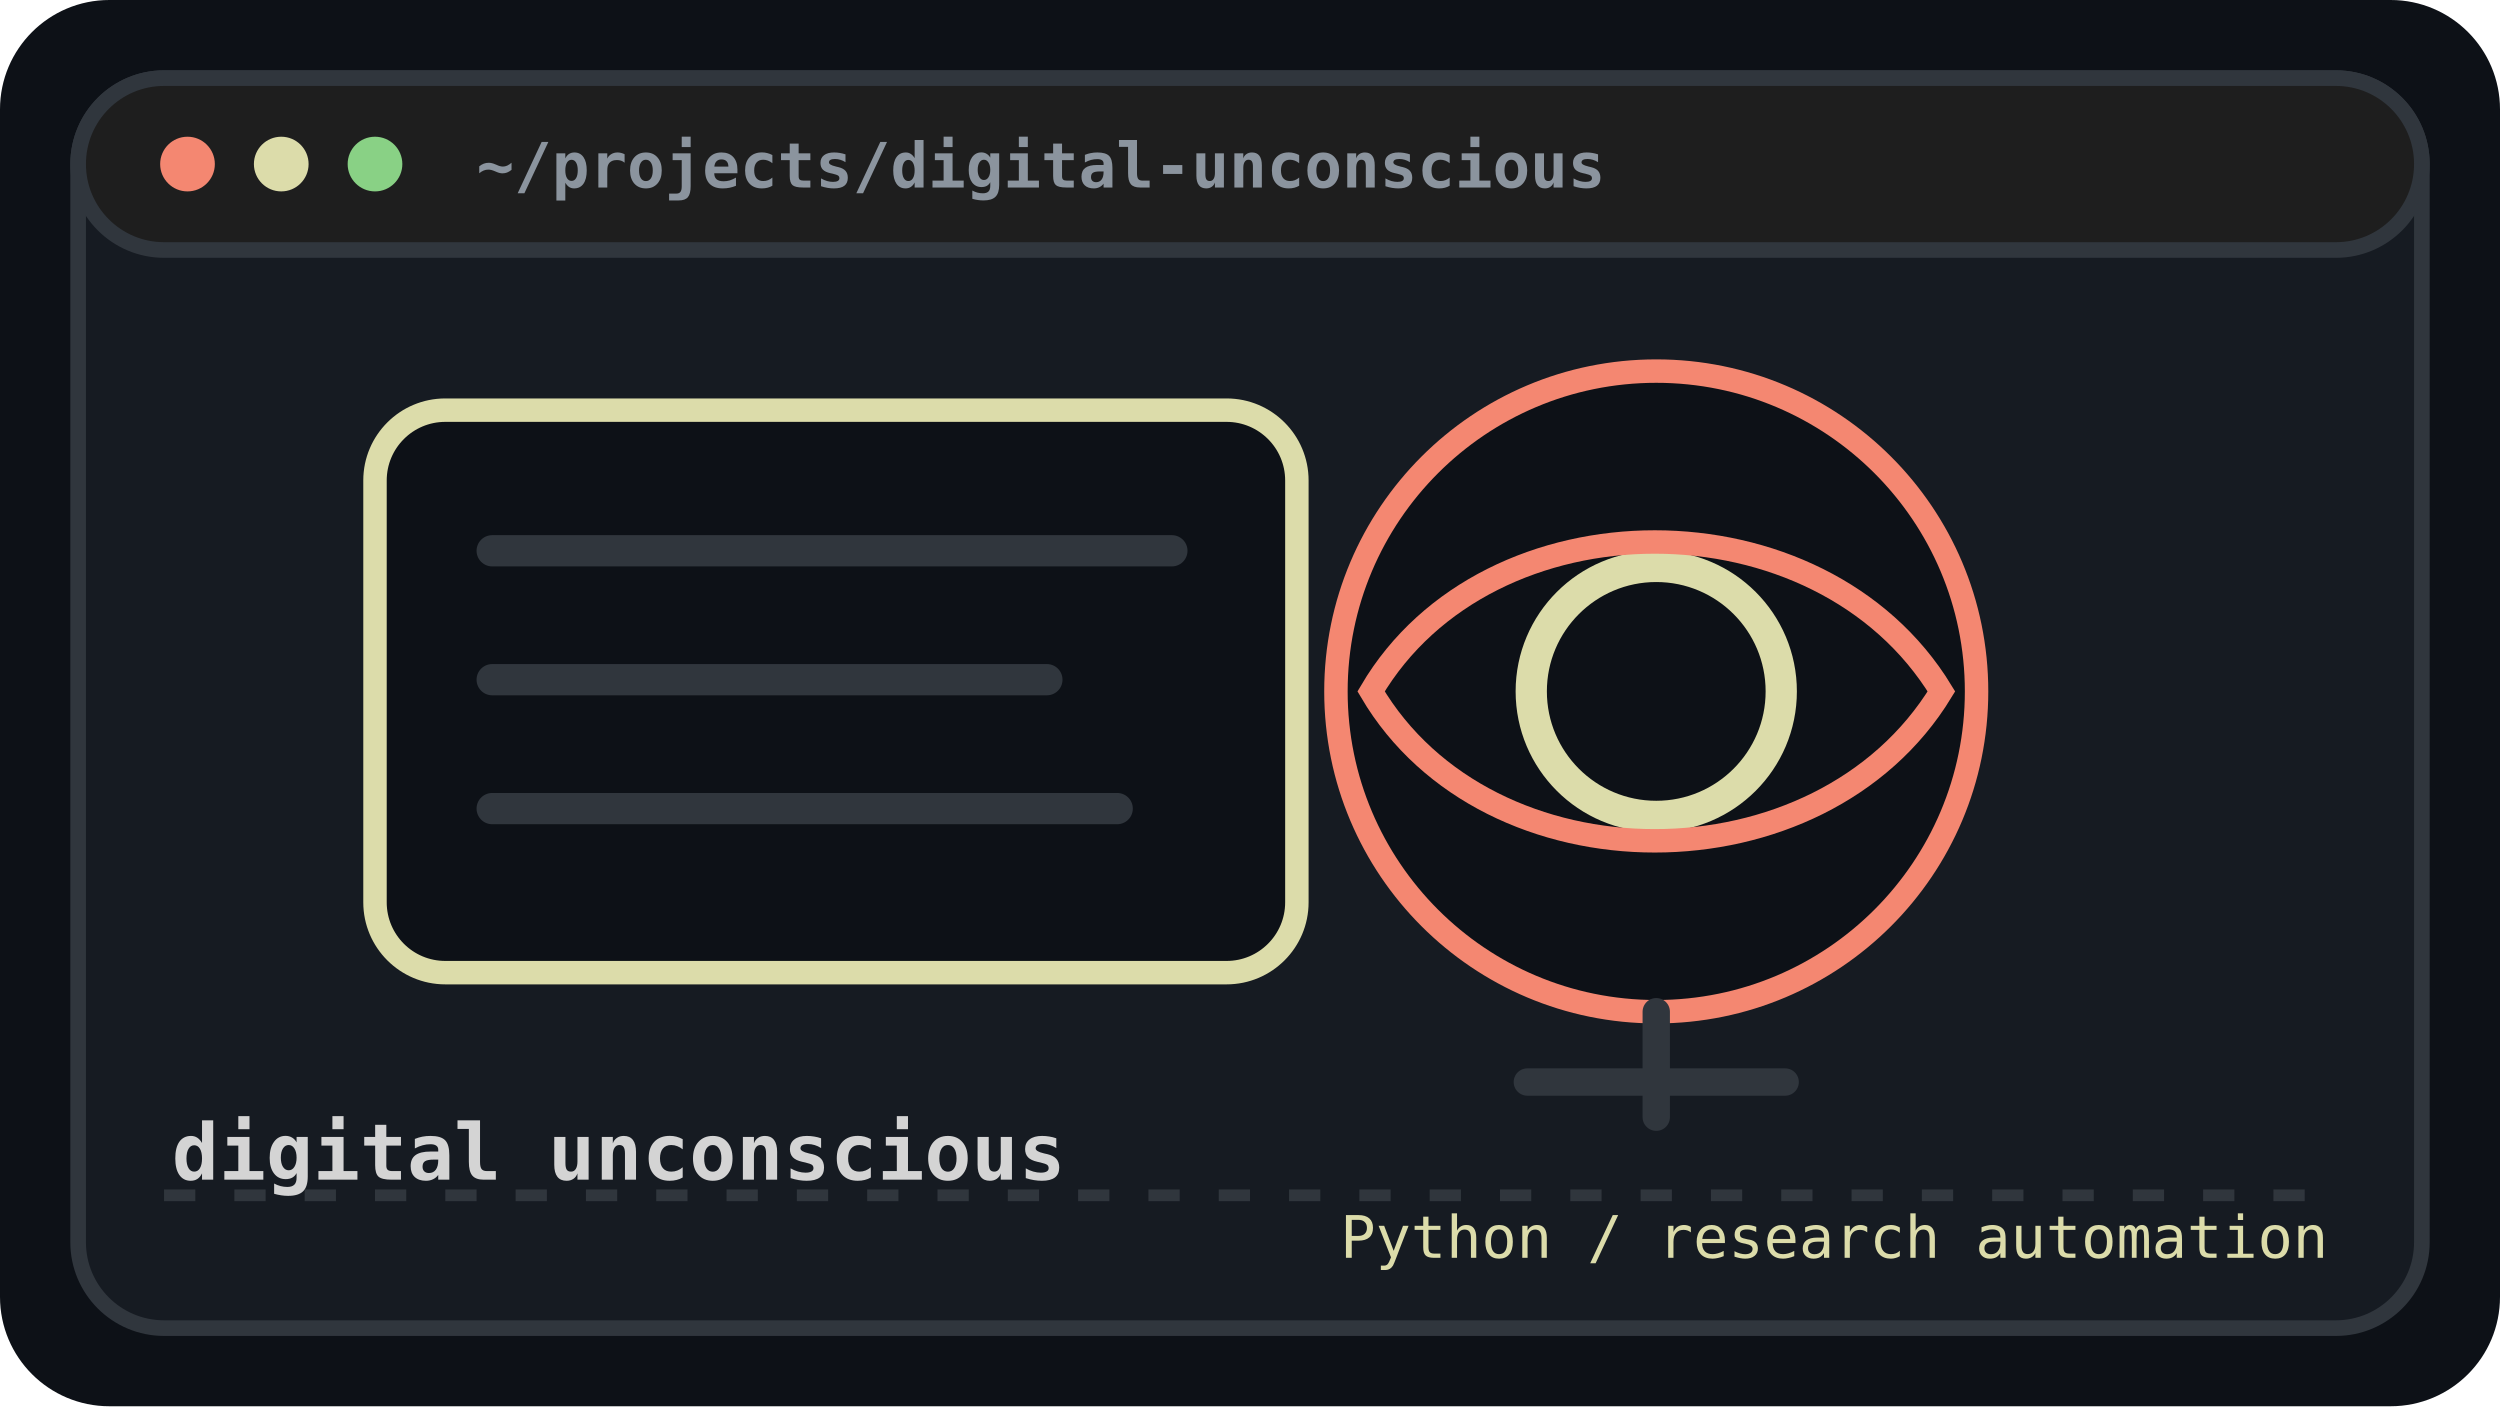
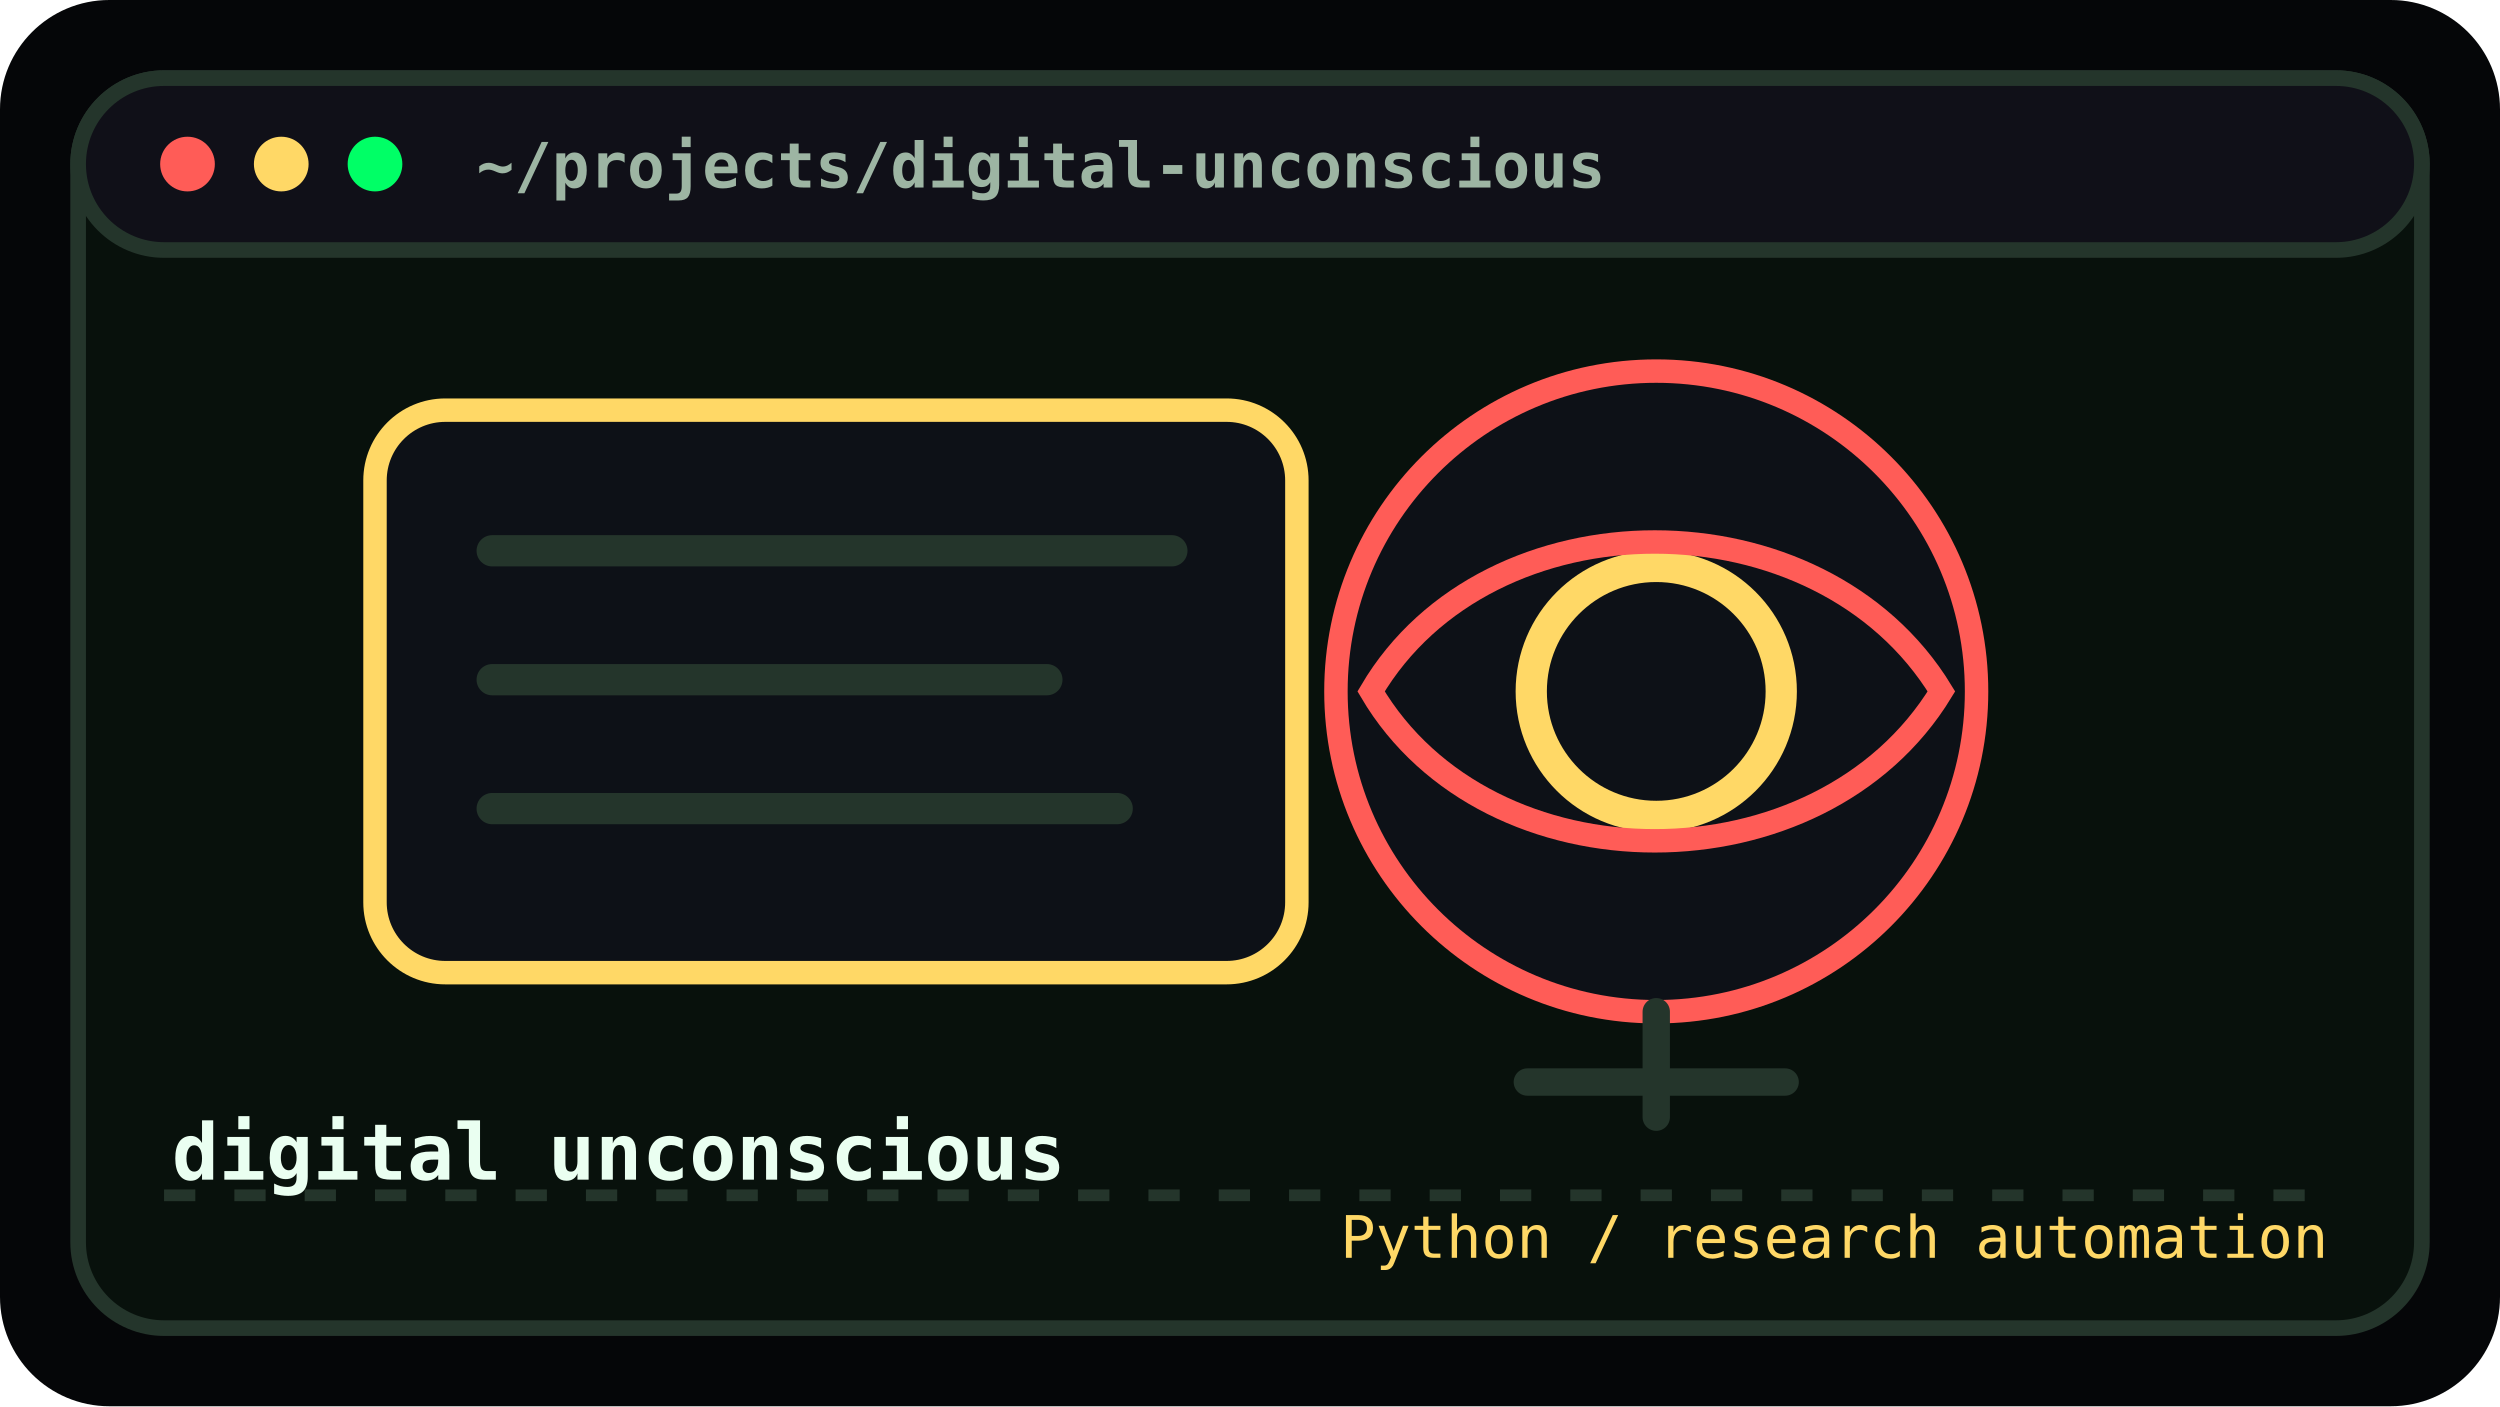
<svg xmlns="http://www.w3.org/2000/svg" viewBox="0 0 640 360" role="img" aria-labelledby="title desc">
-   <rect width="640" height="360" rx="28" fill="#0d1117" />
-   <rect x="20" y="20" width="600" height="320" rx="22" fill="#161b22" stroke="#30363d" stroke-width="4" />
-   <rect x="20" y="20" width="600" height="44" rx="22" fill="#1e1e1e" stroke="#30363d" stroke-width="4" />
-   <circle cx="48" cy="42" r="7" fill="#f48771" />
-   <circle cx="72" cy="42" r="7" fill="#dcdcaa" />
-   <circle cx="96" cy="42" r="7" fill="#89d185" />
-   <text x="122" y="48" font-family="Cascadia Code, Consolas, monospace" font-size="16" font-weight="800" fill="#8b949e">~/projects/digital-unconscious</text>
-   <path d="M42 306 H598" stroke="#30363d" stroke-width="3" stroke-dasharray="8 10" />
-   <rect x="96" y="105" width="236" height="144" rx="18" fill="#0d1117" stroke="#dcdcaa" stroke-width="6" />
-   <path d="M126 141 H300 M126 174 H268 M126 207 H286" stroke="#30363d" stroke-width="8" stroke-linecap="round" />
-   <circle cx="424" cy="177" r="82" fill="#0d1117" stroke="#f48771" stroke-width="6" />
-   <circle cx="424" cy="177" r="32" fill="none" stroke="#dcdcaa" stroke-width="8" />
-   <path d="M351 177 C381 126 466 126 497 177 C466 228 381 228 351 177Z" fill="none" stroke="#f48771" stroke-width="6" />
-   <path d="M424 259 V286 M391 277 H457" stroke="#30363d" stroke-width="7" stroke-linecap="round" />
-   <text x="44" y="302" font-family="Cascadia Code, Consolas, monospace" font-size="20" font-weight="800" fill="#d4d4d4">digital unconscious</text>
-   <text x="596" y="322" text-anchor="end" font-family="Cascadia Code, Consolas, monospace" font-size="15" fill="#dcdcaa">Python / research automation</text>
+   <rect width="640" height="360" rx="28" fill="#050608" />
+   <rect x="20" y="20" width="600" height="320" rx="22" fill="#08110c" stroke="#24352b" stroke-width="4" />
+   <rect x="20" y="20" width="600" height="44" rx="22" fill="#101018" stroke="#24352b" stroke-width="4" />
+   <circle cx="48" cy="42" r="7" fill="#ff5c57" />
+   <circle cx="72" cy="42" r="7" fill="#ffd866" />
+   <circle cx="96" cy="42" r="7" fill="#00ff66" />
+   <text x="122" y="48" font-family="Terminal, Fixedsys, Lucida Console, Cascadia Code, Consolas, monospace" font-size="16" font-weight="800" fill="#9db5a3">~/projects/digital-unconscious</text>
+   <path d="M42 306 H598" stroke="#24352b" stroke-width="3" stroke-dasharray="8 10" />
+   <rect x="96" y="105" width="236" height="144" rx="18" fill="#0d1117" stroke="#ffd866" stroke-width="6" />
+   <path d="M126 141 H300 M126 174 H268 M126 207 H286" stroke="#24352b" stroke-width="8" stroke-linecap="round" />
+   <circle cx="424" cy="177" r="82" fill="#0d1117" stroke="#ff5c57" stroke-width="6" />
+   <circle cx="424" cy="177" r="32" fill="none" stroke="#ffd866" stroke-width="8" />
+   <path d="M351 177 C381 126 466 126 497 177 C466 228 381 228 351 177Z" fill="none" stroke="#ff5c57" stroke-width="6" />
+   <path d="M424 259 V286 M391 277 H457" stroke="#24352b" stroke-width="7" stroke-linecap="round" />
+   <text x="44" y="302" font-family="Terminal, Fixedsys, Lucida Console, Cascadia Code, Consolas, monospace" font-size="20" font-weight="800" fill="#eafff1">digital unconscious</text>
+   <text x="596" y="322" text-anchor="end" font-family="Terminal, Fixedsys, Lucida Console, Cascadia Code, Consolas, monospace" font-size="15" fill="#ffd866">Python / research automation</text>
</svg>
